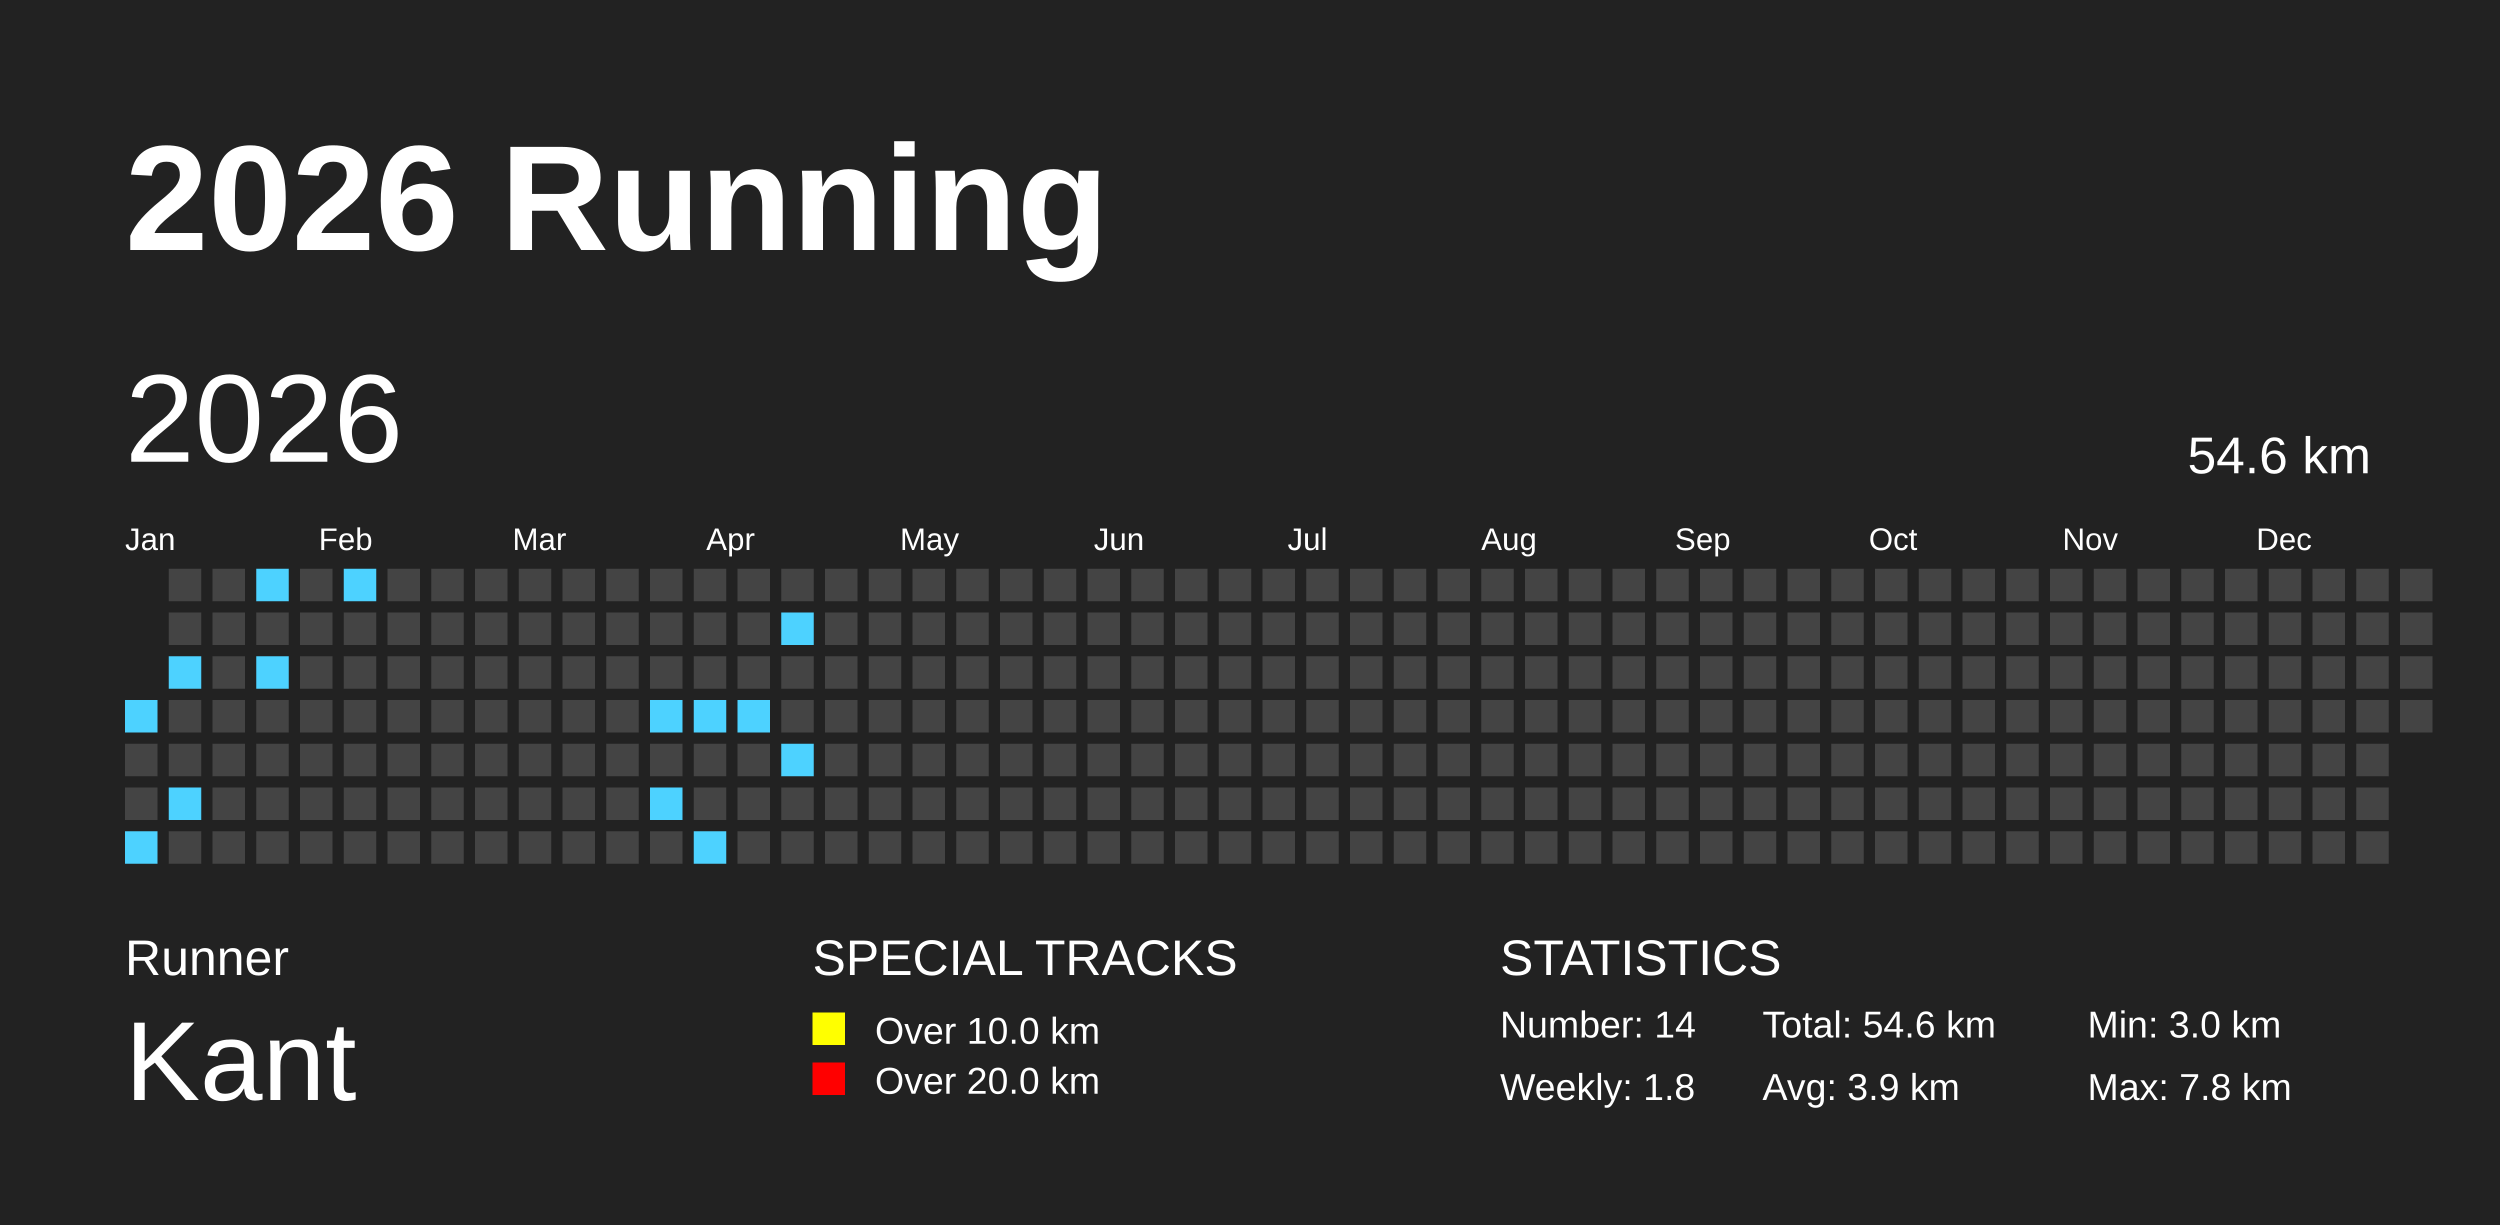
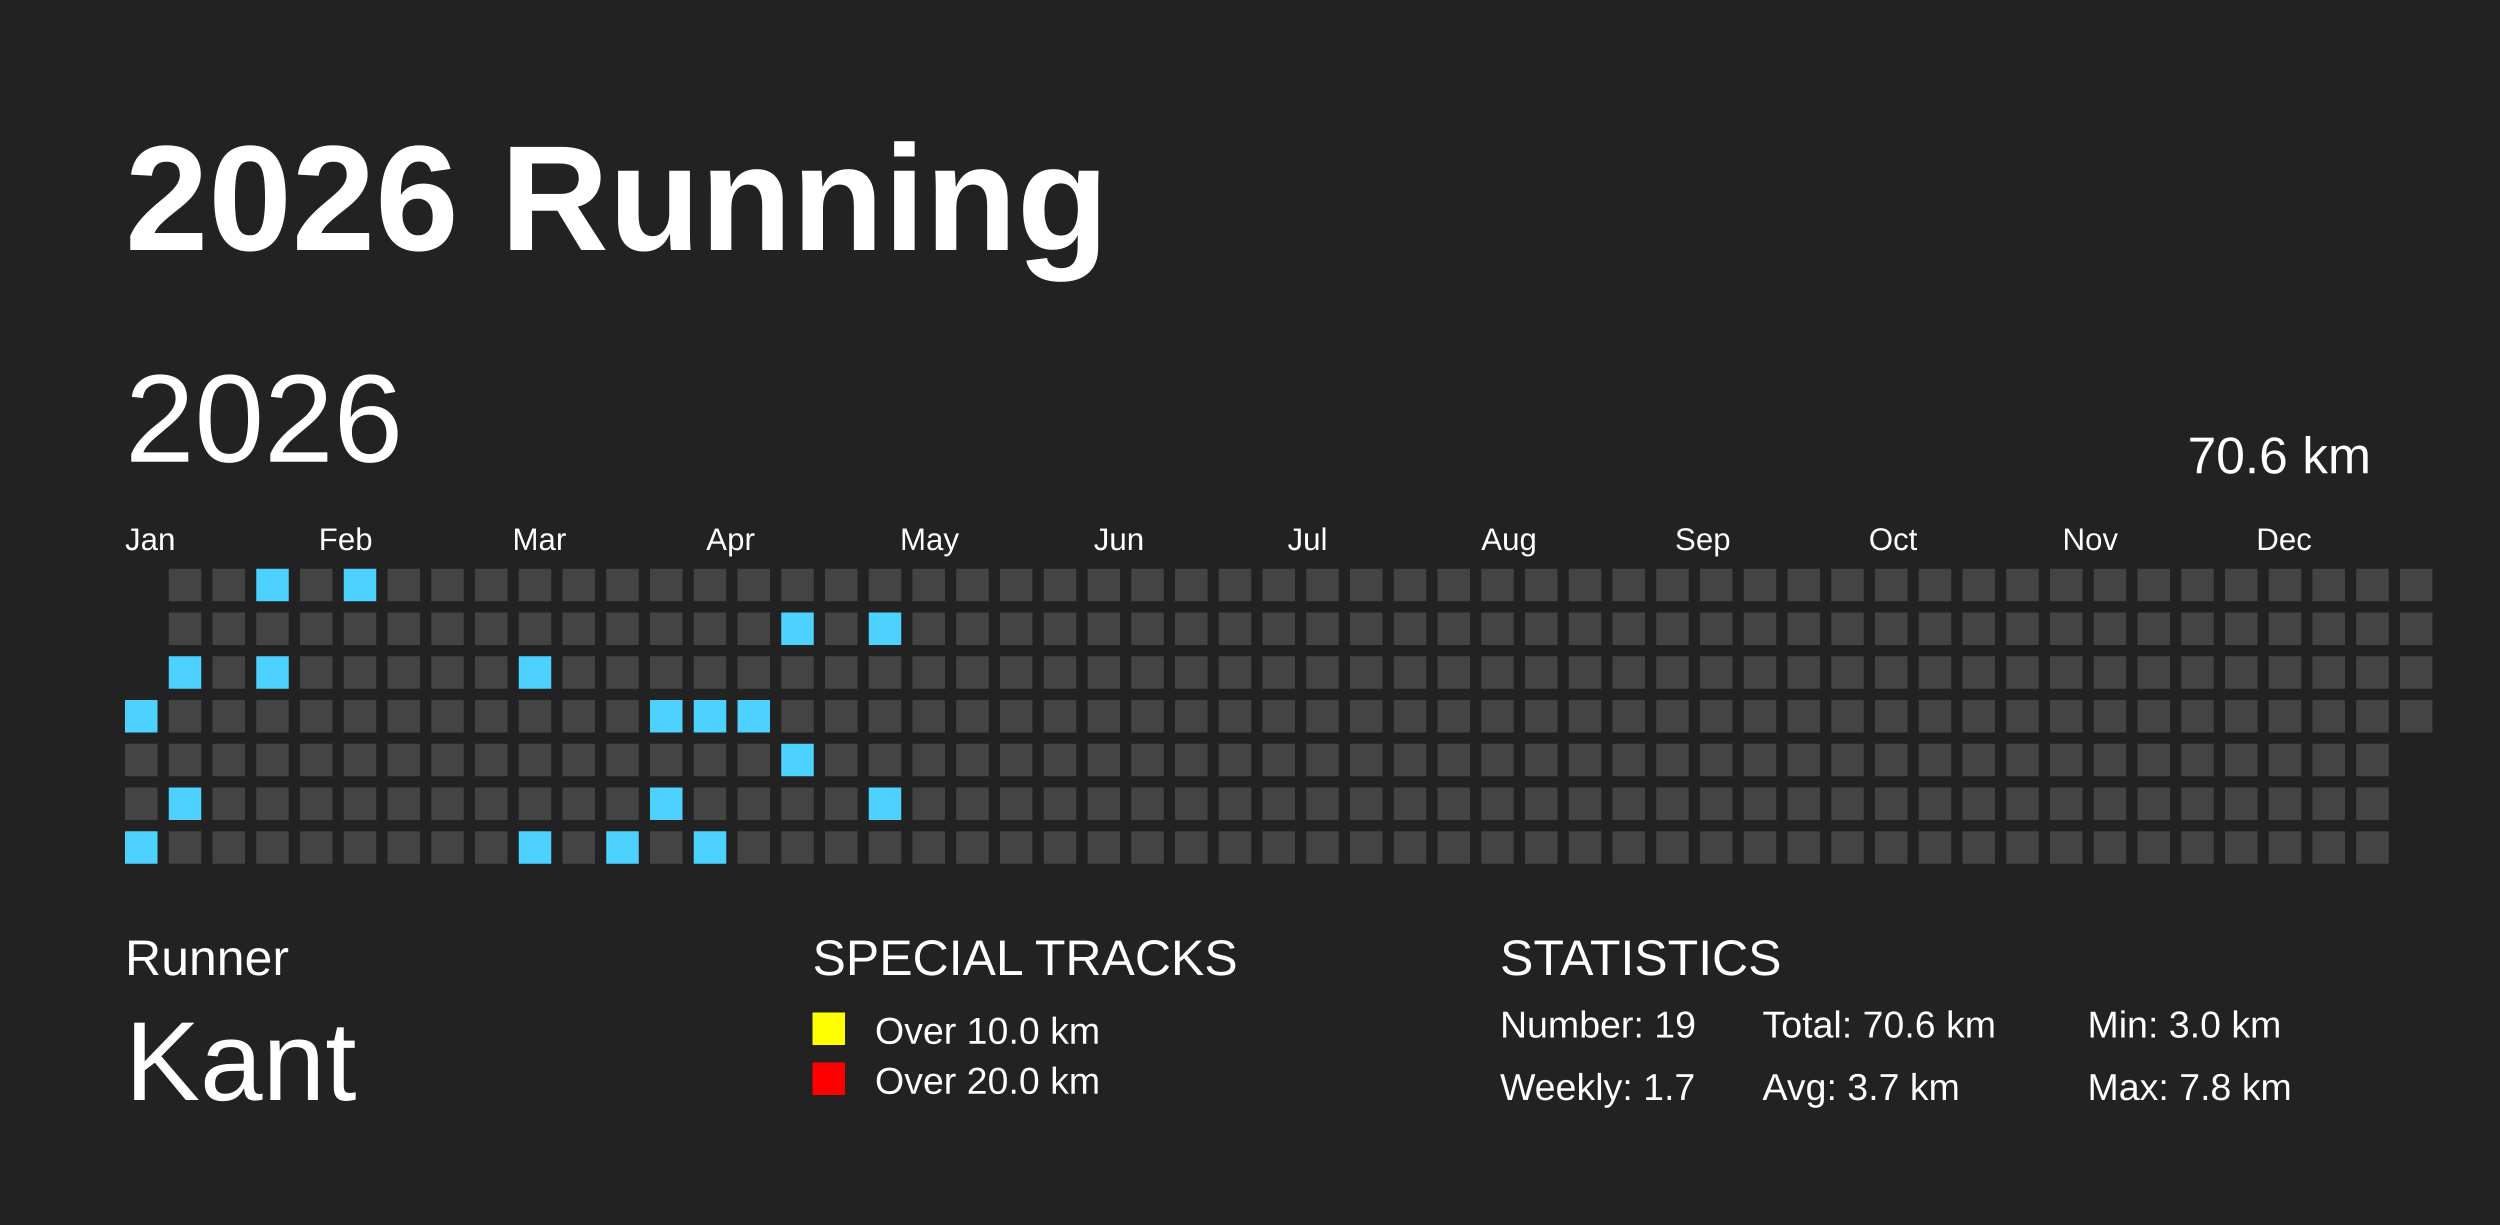
<svg xmlns="http://www.w3.org/2000/svg" baseProfile="full" height="98mm" version="1.1" viewBox="0,0,200,98" width="200mm">
  <defs />
  <rect fill="#222222" height="98" width="200" x="0" y="0" />
  <text fill="#FFFFFF" style="font-size:12px; font-family:Arial; font-weight:bold;" x="10" y="20">2026 Running</text>
  <text fill="#FFFFFF" style="font-size:4px; font-family:Arial" x="10" y="78">Runner</text>
  <text fill="#FFFFFF" style="font-size:9px; font-family:Arial" x="10" y="88">Kant</text>
  <text fill="#FFFFFF" style="font-size:4px; font-family:Arial" x="65" y="78">SPECIAL TRACKS</text>
  <rect fill="yellow" height="2.6" width="2.6" x="65" y="81" />
  <text fill="#FFFFFF" style="font-size:3px; font-family:Arial" x="70" y="83.5">Over 10.0 km</text>
  <rect fill="red" height="2.6" width="2.6" x="65" y="85" />
  <text fill="#FFFFFF" style="font-size:3px; font-family:Arial" x="70" y="87.5">Over 20.0 km</text>
  <text fill="#FFFFFF" style="font-size:4px; font-family:Arial" x="120" y="78">STATISTICS</text>
-   <text fill="#FFFFFF" style="font-size:3px; font-family:Arial" x="120" y="83">Number: 14</text>
-   <text fill="#FFFFFF" style="font-size:3px; font-family:Arial" x="120" y="88">Weekly: 1.8</text>
-   <text fill="#FFFFFF" style="font-size:3px; font-family:Arial" x="141" y="83">Total: 54.6 km</text>
-   <text fill="#FFFFFF" style="font-size:3px; font-family:Arial" x="141" y="88">Avg: 3.9 km</text>
+   <text fill="#FFFFFF" style="font-size:3px; font-family:Arial" x="120" y="83">Number: 19</text>
+   <text fill="#FFFFFF" style="font-size:3px; font-family:Arial" x="120" y="88">Weekly: 1.7</text>
+   <text fill="#FFFFFF" style="font-size:3px; font-family:Arial" x="141" y="83">Total: 70.6 km</text>
+   <text fill="#FFFFFF" style="font-size:3px; font-family:Arial" x="141" y="88">Avg: 3.7 km</text>
  <text fill="#FFFFFF" style="font-size:3px; font-family:Arial" x="167" y="83">Min: 3.0 km</text>
  <text fill="#FFFFFF" style="font-size:3px; font-family:Arial" x="167" y="88">Max: 7.8 km</text>
  <text dominant-baseline="hanging" fill="#FFFFFF" style="font-size:10.0px; font-family:Arial;" x="10" y="30">2026</text>
-   <text dominant-baseline="hanging" fill="#FFFFFF" style="font-size:4.125px; font-family:Arial;" x="175" y="35">54.6 km</text>
+   <text dominant-baseline="hanging" fill="#FFFFFF" style="font-size:4.125px; font-family:Arial;" x="175" y="35">70.6 km</text>
  <text fill="#FFFFFF" style="font-size:2.5px; font-family:Arial" x="10.0" y="44">Jan</text>
  <text fill="#FFFFFF" style="font-size:2.5px; font-family:Arial" x="25.5" y="44">Feb</text>
  <text fill="#FFFFFF" style="font-size:2.5px; font-family:Arial" x="41.0" y="44">Mar</text>
  <text fill="#FFFFFF" style="font-size:2.5px; font-family:Arial" x="56.5" y="44">Apr</text>
  <text fill="#FFFFFF" style="font-size:2.5px; font-family:Arial" x="72.0" y="44">May</text>
  <text fill="#FFFFFF" style="font-size:2.5px; font-family:Arial" x="87.5" y="44">Jun</text>
  <text fill="#FFFFFF" style="font-size:2.5px; font-family:Arial" x="103.0" y="44">Jul</text>
  <text fill="#FFFFFF" style="font-size:2.5px; font-family:Arial" x="118.5" y="44">Aug</text>
  <text fill="#FFFFFF" style="font-size:2.5px; font-family:Arial" x="134.0" y="44">Sep</text>
  <text fill="#FFFFFF" style="font-size:2.5px; font-family:Arial" x="149.5" y="44">Oct</text>
  <text fill="#FFFFFF" style="font-size:2.5px; font-family:Arial" x="165.0" y="44">Nov</text>
  <text fill="#FFFFFF" style="font-size:2.5px; font-family:Arial" x="180.5" y="44">Dec</text>
  <rect fill="#4DD2FF" height="2.6" width="2.6" x="10.0" y="56.0" />
  <rect fill="#444444" height="2.6" width="2.6" x="10.0" y="59.5" />
  <rect fill="#444444" height="2.6" width="2.6" x="10.0" y="63.0" />
  <rect fill="#4DD2FF" height="2.6" width="2.6" x="10.0" y="66.5" />
  <rect fill="#444444" height="2.6" width="2.6" x="13.5" y="45.5" />
  <rect fill="#444444" height="2.6" width="2.6" x="13.5" y="49.0" />
  <rect fill="#4DD2FF" height="2.6" width="2.6" x="13.5" y="52.5" />
  <rect fill="#444444" height="2.6" width="2.6" x="13.5" y="56.0" />
  <rect fill="#444444" height="2.6" width="2.6" x="13.5" y="59.5" />
  <rect fill="#4DD2FF" height="2.6" width="2.6" x="13.5" y="63.0" />
  <rect fill="#444444" height="2.6" width="2.6" x="13.5" y="66.5" />
  <rect fill="#444444" height="2.6" width="2.6" x="17.0" y="45.5" />
  <rect fill="#444444" height="2.6" width="2.6" x="17.0" y="49.0" />
  <rect fill="#444444" height="2.6" width="2.6" x="17.0" y="52.5" />
  <rect fill="#444444" height="2.6" width="2.6" x="17.0" y="56.0" />
  <rect fill="#444444" height="2.6" width="2.6" x="17.0" y="59.5" />
  <rect fill="#444444" height="2.6" width="2.6" x="17.0" y="63.0" />
  <rect fill="#444444" height="2.6" width="2.6" x="17.0" y="66.5" />
  <rect fill="#4DD2FF" height="2.6" width="2.6" x="20.5" y="45.5" />
  <rect fill="#444444" height="2.6" width="2.6" x="20.5" y="49.0" />
  <rect fill="#4DD2FF" height="2.6" width="2.6" x="20.5" y="52.5" />
  <rect fill="#444444" height="2.6" width="2.6" x="20.5" y="56.0" />
  <rect fill="#444444" height="2.6" width="2.6" x="20.5" y="59.5" />
  <rect fill="#444444" height="2.6" width="2.6" x="20.5" y="63.0" />
  <rect fill="#444444" height="2.6" width="2.6" x="20.5" y="66.5" />
  <rect fill="#444444" height="2.6" width="2.6" x="24.0" y="45.5" />
  <rect fill="#444444" height="2.6" width="2.6" x="24.0" y="49.0" />
  <rect fill="#444444" height="2.6" width="2.6" x="24.0" y="52.5" />
  <rect fill="#444444" height="2.6" width="2.6" x="24.0" y="56.0" />
  <rect fill="#444444" height="2.6" width="2.6" x="24.0" y="59.5" />
  <rect fill="#444444" height="2.6" width="2.6" x="24.0" y="63.0" />
  <rect fill="#444444" height="2.6" width="2.6" x="24.0" y="66.5" />
  <rect fill="#4DD2FF" height="2.6" width="2.6" x="27.5" y="45.5" />
  <rect fill="#444444" height="2.6" width="2.6" x="27.5" y="49.0" />
  <rect fill="#444444" height="2.6" width="2.6" x="27.5" y="52.5" />
  <rect fill="#444444" height="2.6" width="2.6" x="27.5" y="56.0" />
  <rect fill="#444444" height="2.6" width="2.6" x="27.5" y="59.5" />
  <rect fill="#444444" height="2.6" width="2.6" x="27.5" y="63.0" />
  <rect fill="#444444" height="2.6" width="2.6" x="27.5" y="66.5" />
  <rect fill="#444444" height="2.6" width="2.6" x="31.0" y="45.5" />
  <rect fill="#444444" height="2.6" width="2.6" x="31.0" y="49.0" />
  <rect fill="#444444" height="2.6" width="2.6" x="31.0" y="52.5" />
  <rect fill="#444444" height="2.6" width="2.6" x="31.0" y="56.0" />
  <rect fill="#444444" height="2.6" width="2.6" x="31.0" y="59.5" />
  <rect fill="#444444" height="2.6" width="2.6" x="31.0" y="63.0" />
  <rect fill="#444444" height="2.6" width="2.6" x="31.0" y="66.5" />
  <rect fill="#444444" height="2.6" width="2.6" x="34.5" y="45.5" />
  <rect fill="#444444" height="2.6" width="2.6" x="34.5" y="49.0" />
  <rect fill="#444444" height="2.6" width="2.6" x="34.5" y="52.5" />
  <rect fill="#444444" height="2.6" width="2.6" x="34.5" y="56.0" />
  <rect fill="#444444" height="2.6" width="2.6" x="34.5" y="59.5" />
  <rect fill="#444444" height="2.6" width="2.6" x="34.5" y="63.0" />
  <rect fill="#444444" height="2.6" width="2.6" x="34.5" y="66.5" />
  <rect fill="#444444" height="2.6" width="2.6" x="38.0" y="45.5" />
  <rect fill="#444444" height="2.6" width="2.6" x="38.0" y="49.0" />
  <rect fill="#444444" height="2.6" width="2.6" x="38.0" y="52.5" />
  <rect fill="#444444" height="2.6" width="2.6" x="38.0" y="56.0" />
  <rect fill="#444444" height="2.6" width="2.6" x="38.0" y="59.5" />
  <rect fill="#444444" height="2.6" width="2.6" x="38.0" y="63.0" />
  <rect fill="#444444" height="2.6" width="2.6" x="38.0" y="66.5" />
  <rect fill="#444444" height="2.6" width="2.6" x="41.5" y="45.5" />
  <rect fill="#444444" height="2.6" width="2.6" x="41.5" y="49.0" />
-   <rect fill="#444444" height="2.6" width="2.6" x="41.5" y="52.5" />
+   <rect fill="#4DD2FF" height="2.6" width="2.6" x="41.5" y="52.5" />
  <rect fill="#444444" height="2.6" width="2.6" x="41.5" y="56.0" />
  <rect fill="#444444" height="2.6" width="2.6" x="41.5" y="59.5" />
  <rect fill="#444444" height="2.6" width="2.6" x="41.5" y="63.0" />
-   <rect fill="#444444" height="2.6" width="2.6" x="41.5" y="66.5" />
+   <rect fill="#4DD2FF" height="2.6" width="2.6" x="41.5" y="66.5" />
  <rect fill="#444444" height="2.6" width="2.6" x="45.0" y="45.5" />
  <rect fill="#444444" height="2.6" width="2.6" x="45.0" y="49.0" />
  <rect fill="#444444" height="2.6" width="2.6" x="45.0" y="52.5" />
  <rect fill="#444444" height="2.6" width="2.6" x="45.0" y="56.0" />
  <rect fill="#444444" height="2.6" width="2.6" x="45.0" y="59.5" />
  <rect fill="#444444" height="2.6" width="2.6" x="45.0" y="63.0" />
  <rect fill="#444444" height="2.6" width="2.6" x="45.0" y="66.5" />
  <rect fill="#444444" height="2.6" width="2.6" x="48.5" y="45.5" />
  <rect fill="#444444" height="2.6" width="2.6" x="48.5" y="49.0" />
  <rect fill="#444444" height="2.6" width="2.6" x="48.5" y="52.5" />
  <rect fill="#444444" height="2.6" width="2.6" x="48.5" y="56.0" />
  <rect fill="#444444" height="2.6" width="2.6" x="48.5" y="59.5" />
  <rect fill="#444444" height="2.6" width="2.6" x="48.5" y="63.0" />
-   <rect fill="#444444" height="2.6" width="2.6" x="48.5" y="66.5" />
+   <rect fill="#4DD2FF" height="2.6" width="2.6" x="48.5" y="66.5" />
  <rect fill="#444444" height="2.6" width="2.6" x="52.0" y="45.5" />
  <rect fill="#444444" height="2.6" width="2.6" x="52.0" y="49.0" />
  <rect fill="#444444" height="2.6" width="2.6" x="52.0" y="52.5" />
  <rect fill="#4DD2FF" height="2.6" width="2.6" x="52.0" y="56.0" />
  <rect fill="#444444" height="2.6" width="2.6" x="52.0" y="59.5" />
  <rect fill="#4DD2FF" height="2.6" width="2.6" x="52.0" y="63.0" />
  <rect fill="#444444" height="2.6" width="2.6" x="52.0" y="66.5" />
  <rect fill="#444444" height="2.6" width="2.6" x="55.5" y="45.5" />
  <rect fill="#444444" height="2.6" width="2.6" x="55.5" y="49.0" />
  <rect fill="#444444" height="2.6" width="2.6" x="55.5" y="52.5" />
  <rect fill="#4DD2FF" height="2.6" width="2.6" x="55.5" y="56.0" />
  <rect fill="#444444" height="2.6" width="2.6" x="55.5" y="59.5" />
  <rect fill="#444444" height="2.6" width="2.6" x="55.5" y="63.0" />
  <rect fill="#4DD2FF" height="2.6" width="2.6" x="55.5" y="66.5" />
  <rect fill="#444444" height="2.6" width="2.6" x="59.0" y="45.5" />
  <rect fill="#444444" height="2.6" width="2.6" x="59.0" y="49.0" />
  <rect fill="#444444" height="2.6" width="2.6" x="59.0" y="52.5" />
  <rect fill="#4DD2FF" height="2.6" width="2.6" x="59.0" y="56.0" />
  <rect fill="#444444" height="2.6" width="2.6" x="59.0" y="59.5" />
  <rect fill="#444444" height="2.6" width="2.6" x="59.0" y="63.0" />
  <rect fill="#444444" height="2.6" width="2.6" x="59.0" y="66.5" />
  <rect fill="#444444" height="2.6" width="2.6" x="62.5" y="45.5" />
  <rect fill="#4DD2FF" height="2.6" width="2.6" x="62.5" y="49.0" />
  <rect fill="#444444" height="2.6" width="2.6" x="62.5" y="52.5" />
  <rect fill="#444444" height="2.6" width="2.6" x="62.5" y="56.0" />
  <rect fill="#4DD2FF" height="2.6" width="2.6" x="62.5" y="59.5" />
  <rect fill="#444444" height="2.6" width="2.6" x="62.5" y="63.0" />
  <rect fill="#444444" height="2.6" width="2.6" x="62.5" y="66.5" />
  <rect fill="#444444" height="2.6" width="2.6" x="66.0" y="45.5" />
  <rect fill="#444444" height="2.6" width="2.6" x="66.0" y="49.0" />
  <rect fill="#444444" height="2.6" width="2.6" x="66.0" y="52.5" />
  <rect fill="#444444" height="2.6" width="2.6" x="66.0" y="56.0" />
  <rect fill="#444444" height="2.6" width="2.6" x="66.0" y="59.5" />
  <rect fill="#444444" height="2.6" width="2.6" x="66.0" y="63.0" />
  <rect fill="#444444" height="2.6" width="2.6" x="66.0" y="66.5" />
  <rect fill="#444444" height="2.6" width="2.6" x="69.5" y="45.5" />
-   <rect fill="#444444" height="2.6" width="2.6" x="69.5" y="49.0" />
+   <rect fill="#4DD2FF" height="2.6" width="2.6" x="69.5" y="49.0" />
  <rect fill="#444444" height="2.6" width="2.6" x="69.5" y="52.5" />
  <rect fill="#444444" height="2.6" width="2.6" x="69.5" y="56.0" />
  <rect fill="#444444" height="2.6" width="2.6" x="69.5" y="59.5" />
-   <rect fill="#444444" height="2.6" width="2.6" x="69.5" y="63.0" />
+   <rect fill="#4DD2FF" height="2.6" width="2.6" x="69.5" y="63.0" />
  <rect fill="#444444" height="2.6" width="2.6" x="69.5" y="66.5" />
  <rect fill="#444444" height="2.6" width="2.6" x="73.0" y="45.5" />
  <rect fill="#444444" height="2.6" width="2.6" x="73.0" y="49.0" />
  <rect fill="#444444" height="2.6" width="2.6" x="73.0" y="52.5" />
  <rect fill="#444444" height="2.6" width="2.6" x="73.0" y="56.0" />
  <rect fill="#444444" height="2.6" width="2.6" x="73.0" y="59.5" />
  <rect fill="#444444" height="2.6" width="2.6" x="73.0" y="63.0" />
  <rect fill="#444444" height="2.6" width="2.6" x="73.0" y="66.5" />
  <rect fill="#444444" height="2.6" width="2.6" x="76.5" y="45.5" />
  <rect fill="#444444" height="2.6" width="2.6" x="76.5" y="49.0" />
  <rect fill="#444444" height="2.6" width="2.6" x="76.5" y="52.5" />
  <rect fill="#444444" height="2.6" width="2.6" x="76.5" y="56.0" />
  <rect fill="#444444" height="2.6" width="2.6" x="76.5" y="59.5" />
  <rect fill="#444444" height="2.6" width="2.6" x="76.5" y="63.0" />
  <rect fill="#444444" height="2.6" width="2.6" x="76.5" y="66.5" />
  <rect fill="#444444" height="2.6" width="2.6" x="80.0" y="45.5" />
  <rect fill="#444444" height="2.6" width="2.6" x="80.0" y="49.0" />
  <rect fill="#444444" height="2.6" width="2.6" x="80.0" y="52.5" />
  <rect fill="#444444" height="2.6" width="2.6" x="80.0" y="56.0" />
  <rect fill="#444444" height="2.6" width="2.6" x="80.0" y="59.5" />
  <rect fill="#444444" height="2.6" width="2.6" x="80.0" y="63.0" />
  <rect fill="#444444" height="2.6" width="2.6" x="80.0" y="66.5" />
  <rect fill="#444444" height="2.6" width="2.6" x="83.5" y="45.5" />
  <rect fill="#444444" height="2.6" width="2.6" x="83.5" y="49.0" />
  <rect fill="#444444" height="2.6" width="2.6" x="83.5" y="52.5" />
  <rect fill="#444444" height="2.6" width="2.6" x="83.5" y="56.0" />
  <rect fill="#444444" height="2.6" width="2.6" x="83.5" y="59.5" />
  <rect fill="#444444" height="2.6" width="2.6" x="83.5" y="63.0" />
  <rect fill="#444444" height="2.6" width="2.6" x="83.5" y="66.5" />
  <rect fill="#444444" height="2.6" width="2.6" x="87.0" y="45.5" />
  <rect fill="#444444" height="2.6" width="2.6" x="87.0" y="49.0" />
  <rect fill="#444444" height="2.6" width="2.6" x="87.0" y="52.5" />
  <rect fill="#444444" height="2.6" width="2.6" x="87.0" y="56.0" />
  <rect fill="#444444" height="2.6" width="2.6" x="87.0" y="59.5" />
  <rect fill="#444444" height="2.6" width="2.6" x="87.0" y="63.0" />
  <rect fill="#444444" height="2.6" width="2.6" x="87.0" y="66.5" />
  <rect fill="#444444" height="2.6" width="2.6" x="90.5" y="45.5" />
  <rect fill="#444444" height="2.6" width="2.6" x="90.5" y="49.0" />
  <rect fill="#444444" height="2.6" width="2.6" x="90.5" y="52.5" />
  <rect fill="#444444" height="2.6" width="2.6" x="90.5" y="56.0" />
  <rect fill="#444444" height="2.6" width="2.6" x="90.5" y="59.5" />
  <rect fill="#444444" height="2.6" width="2.6" x="90.5" y="63.0" />
  <rect fill="#444444" height="2.6" width="2.6" x="90.5" y="66.5" />
  <rect fill="#444444" height="2.6" width="2.6" x="94.0" y="45.5" />
  <rect fill="#444444" height="2.6" width="2.6" x="94.0" y="49.0" />
  <rect fill="#444444" height="2.6" width="2.6" x="94.0" y="52.5" />
  <rect fill="#444444" height="2.6" width="2.6" x="94.0" y="56.0" />
  <rect fill="#444444" height="2.6" width="2.6" x="94.0" y="59.5" />
  <rect fill="#444444" height="2.6" width="2.6" x="94.0" y="63.0" />
  <rect fill="#444444" height="2.6" width="2.6" x="94.0" y="66.5" />
  <rect fill="#444444" height="2.6" width="2.6" x="97.5" y="45.5" />
  <rect fill="#444444" height="2.6" width="2.6" x="97.5" y="49.0" />
  <rect fill="#444444" height="2.6" width="2.6" x="97.5" y="52.5" />
  <rect fill="#444444" height="2.6" width="2.6" x="97.5" y="56.0" />
  <rect fill="#444444" height="2.6" width="2.6" x="97.5" y="59.5" />
  <rect fill="#444444" height="2.6" width="2.6" x="97.5" y="63.0" />
  <rect fill="#444444" height="2.6" width="2.6" x="97.5" y="66.5" />
  <rect fill="#444444" height="2.6" width="2.6" x="101.0" y="45.5" />
  <rect fill="#444444" height="2.6" width="2.6" x="101.0" y="49.0" />
  <rect fill="#444444" height="2.6" width="2.6" x="101.0" y="52.5" />
  <rect fill="#444444" height="2.6" width="2.6" x="101.0" y="56.0" />
  <rect fill="#444444" height="2.6" width="2.6" x="101.0" y="59.5" />
  <rect fill="#444444" height="2.6" width="2.6" x="101.0" y="63.0" />
  <rect fill="#444444" height="2.6" width="2.6" x="101.0" y="66.5" />
  <rect fill="#444444" height="2.6" width="2.6" x="104.5" y="45.5" />
  <rect fill="#444444" height="2.6" width="2.6" x="104.5" y="49.0" />
  <rect fill="#444444" height="2.6" width="2.6" x="104.5" y="52.5" />
  <rect fill="#444444" height="2.6" width="2.6" x="104.5" y="56.0" />
  <rect fill="#444444" height="2.6" width="2.6" x="104.5" y="59.5" />
  <rect fill="#444444" height="2.6" width="2.6" x="104.5" y="63.0" />
  <rect fill="#444444" height="2.6" width="2.6" x="104.5" y="66.5" />
  <rect fill="#444444" height="2.6" width="2.6" x="108.0" y="45.5" />
  <rect fill="#444444" height="2.6" width="2.6" x="108.0" y="49.0" />
  <rect fill="#444444" height="2.6" width="2.6" x="108.0" y="52.5" />
  <rect fill="#444444" height="2.6" width="2.6" x="108.0" y="56.0" />
  <rect fill="#444444" height="2.6" width="2.6" x="108.0" y="59.5" />
  <rect fill="#444444" height="2.6" width="2.6" x="108.0" y="63.0" />
  <rect fill="#444444" height="2.6" width="2.6" x="108.0" y="66.5" />
  <rect fill="#444444" height="2.6" width="2.6" x="111.5" y="45.5" />
  <rect fill="#444444" height="2.6" width="2.6" x="111.5" y="49.0" />
  <rect fill="#444444" height="2.6" width="2.6" x="111.5" y="52.5" />
  <rect fill="#444444" height="2.6" width="2.6" x="111.5" y="56.0" />
  <rect fill="#444444" height="2.6" width="2.6" x="111.5" y="59.5" />
  <rect fill="#444444" height="2.6" width="2.6" x="111.5" y="63.0" />
  <rect fill="#444444" height="2.6" width="2.6" x="111.5" y="66.5" />
  <rect fill="#444444" height="2.6" width="2.6" x="115.0" y="45.5" />
  <rect fill="#444444" height="2.6" width="2.6" x="115.0" y="49.0" />
  <rect fill="#444444" height="2.6" width="2.6" x="115.0" y="52.5" />
  <rect fill="#444444" height="2.6" width="2.6" x="115.0" y="56.0" />
  <rect fill="#444444" height="2.6" width="2.6" x="115.0" y="59.5" />
  <rect fill="#444444" height="2.6" width="2.6" x="115.0" y="63.0" />
  <rect fill="#444444" height="2.6" width="2.6" x="115.0" y="66.5" />
  <rect fill="#444444" height="2.6" width="2.6" x="118.5" y="45.5" />
  <rect fill="#444444" height="2.6" width="2.6" x="118.5" y="49.0" />
  <rect fill="#444444" height="2.6" width="2.6" x="118.5" y="52.5" />
  <rect fill="#444444" height="2.6" width="2.6" x="118.5" y="56.0" />
  <rect fill="#444444" height="2.6" width="2.6" x="118.5" y="59.5" />
  <rect fill="#444444" height="2.6" width="2.6" x="118.5" y="63.0" />
  <rect fill="#444444" height="2.6" width="2.6" x="118.5" y="66.5" />
  <rect fill="#444444" height="2.6" width="2.6" x="122.0" y="45.5" />
  <rect fill="#444444" height="2.6" width="2.6" x="122.0" y="49.0" />
  <rect fill="#444444" height="2.6" width="2.6" x="122.0" y="52.5" />
  <rect fill="#444444" height="2.6" width="2.6" x="122.0" y="56.0" />
  <rect fill="#444444" height="2.6" width="2.6" x="122.0" y="59.5" />
  <rect fill="#444444" height="2.6" width="2.6" x="122.0" y="63.0" />
  <rect fill="#444444" height="2.6" width="2.6" x="122.0" y="66.5" />
  <rect fill="#444444" height="2.6" width="2.6" x="125.5" y="45.5" />
  <rect fill="#444444" height="2.6" width="2.6" x="125.5" y="49.0" />
  <rect fill="#444444" height="2.6" width="2.6" x="125.5" y="52.5" />
  <rect fill="#444444" height="2.6" width="2.6" x="125.5" y="56.0" />
  <rect fill="#444444" height="2.6" width="2.6" x="125.5" y="59.5" />
  <rect fill="#444444" height="2.6" width="2.6" x="125.5" y="63.0" />
  <rect fill="#444444" height="2.6" width="2.6" x="125.5" y="66.5" />
  <rect fill="#444444" height="2.6" width="2.6" x="129.0" y="45.5" />
  <rect fill="#444444" height="2.6" width="2.6" x="129.0" y="49.0" />
  <rect fill="#444444" height="2.6" width="2.6" x="129.0" y="52.5" />
  <rect fill="#444444" height="2.6" width="2.6" x="129.0" y="56.0" />
  <rect fill="#444444" height="2.6" width="2.6" x="129.0" y="59.5" />
  <rect fill="#444444" height="2.6" width="2.6" x="129.0" y="63.0" />
  <rect fill="#444444" height="2.6" width="2.6" x="129.0" y="66.5" />
  <rect fill="#444444" height="2.6" width="2.6" x="132.5" y="45.5" />
  <rect fill="#444444" height="2.6" width="2.6" x="132.5" y="49.0" />
  <rect fill="#444444" height="2.6" width="2.6" x="132.5" y="52.5" />
  <rect fill="#444444" height="2.6" width="2.6" x="132.5" y="56.0" />
  <rect fill="#444444" height="2.6" width="2.6" x="132.5" y="59.5" />
  <rect fill="#444444" height="2.6" width="2.6" x="132.5" y="63.0" />
  <rect fill="#444444" height="2.6" width="2.6" x="132.5" y="66.5" />
  <rect fill="#444444" height="2.6" width="2.6" x="136.0" y="45.5" />
  <rect fill="#444444" height="2.6" width="2.6" x="136.0" y="49.0" />
  <rect fill="#444444" height="2.6" width="2.6" x="136.0" y="52.5" />
  <rect fill="#444444" height="2.6" width="2.6" x="136.0" y="56.0" />
  <rect fill="#444444" height="2.6" width="2.6" x="136.0" y="59.5" />
  <rect fill="#444444" height="2.6" width="2.6" x="136.0" y="63.0" />
  <rect fill="#444444" height="2.6" width="2.6" x="136.0" y="66.5" />
  <rect fill="#444444" height="2.6" width="2.6" x="139.5" y="45.5" />
  <rect fill="#444444" height="2.6" width="2.6" x="139.5" y="49.0" />
  <rect fill="#444444" height="2.6" width="2.6" x="139.5" y="52.5" />
  <rect fill="#444444" height="2.6" width="2.6" x="139.5" y="56.0" />
  <rect fill="#444444" height="2.6" width="2.6" x="139.5" y="59.5" />
  <rect fill="#444444" height="2.6" width="2.6" x="139.5" y="63.0" />
  <rect fill="#444444" height="2.6" width="2.6" x="139.5" y="66.5" />
  <rect fill="#444444" height="2.6" width="2.6" x="143.0" y="45.5" />
  <rect fill="#444444" height="2.6" width="2.6" x="143.0" y="49.0" />
  <rect fill="#444444" height="2.6" width="2.6" x="143.0" y="52.5" />
  <rect fill="#444444" height="2.6" width="2.6" x="143.0" y="56.0" />
  <rect fill="#444444" height="2.6" width="2.6" x="143.0" y="59.5" />
  <rect fill="#444444" height="2.6" width="2.6" x="143.0" y="63.0" />
  <rect fill="#444444" height="2.6" width="2.6" x="143.0" y="66.5" />
  <rect fill="#444444" height="2.6" width="2.6" x="146.5" y="45.5" />
  <rect fill="#444444" height="2.6" width="2.6" x="146.5" y="49.0" />
  <rect fill="#444444" height="2.6" width="2.6" x="146.5" y="52.5" />
  <rect fill="#444444" height="2.6" width="2.6" x="146.5" y="56.0" />
  <rect fill="#444444" height="2.6" width="2.6" x="146.5" y="59.5" />
  <rect fill="#444444" height="2.6" width="2.6" x="146.5" y="63.0" />
  <rect fill="#444444" height="2.6" width="2.6" x="146.5" y="66.5" />
  <rect fill="#444444" height="2.6" width="2.6" x="150.0" y="45.5" />
  <rect fill="#444444" height="2.6" width="2.6" x="150.0" y="49.0" />
  <rect fill="#444444" height="2.6" width="2.6" x="150.0" y="52.5" />
  <rect fill="#444444" height="2.6" width="2.6" x="150.0" y="56.0" />
  <rect fill="#444444" height="2.6" width="2.6" x="150.0" y="59.5" />
  <rect fill="#444444" height="2.6" width="2.6" x="150.0" y="63.0" />
  <rect fill="#444444" height="2.6" width="2.6" x="150.0" y="66.5" />
  <rect fill="#444444" height="2.6" width="2.6" x="153.5" y="45.5" />
  <rect fill="#444444" height="2.6" width="2.6" x="153.5" y="49.0" />
  <rect fill="#444444" height="2.6" width="2.6" x="153.5" y="52.5" />
  <rect fill="#444444" height="2.6" width="2.6" x="153.5" y="56.0" />
  <rect fill="#444444" height="2.6" width="2.6" x="153.5" y="59.5" />
  <rect fill="#444444" height="2.6" width="2.6" x="153.5" y="63.0" />
  <rect fill="#444444" height="2.6" width="2.6" x="153.5" y="66.5" />
  <rect fill="#444444" height="2.6" width="2.6" x="157.0" y="45.5" />
  <rect fill="#444444" height="2.6" width="2.6" x="157.0" y="49.0" />
  <rect fill="#444444" height="2.6" width="2.6" x="157.0" y="52.5" />
  <rect fill="#444444" height="2.6" width="2.6" x="157.0" y="56.0" />
  <rect fill="#444444" height="2.6" width="2.6" x="157.0" y="59.5" />
  <rect fill="#444444" height="2.6" width="2.6" x="157.0" y="63.0" />
  <rect fill="#444444" height="2.6" width="2.6" x="157.0" y="66.5" />
  <rect fill="#444444" height="2.6" width="2.6" x="160.5" y="45.5" />
  <rect fill="#444444" height="2.6" width="2.6" x="160.5" y="49.0" />
  <rect fill="#444444" height="2.6" width="2.6" x="160.5" y="52.5" />
  <rect fill="#444444" height="2.6" width="2.6" x="160.5" y="56.0" />
  <rect fill="#444444" height="2.6" width="2.6" x="160.5" y="59.5" />
  <rect fill="#444444" height="2.6" width="2.6" x="160.5" y="63.0" />
  <rect fill="#444444" height="2.6" width="2.6" x="160.5" y="66.5" />
  <rect fill="#444444" height="2.6" width="2.6" x="164.0" y="45.5" />
  <rect fill="#444444" height="2.6" width="2.6" x="164.0" y="49.0" />
  <rect fill="#444444" height="2.6" width="2.6" x="164.0" y="52.5" />
  <rect fill="#444444" height="2.6" width="2.6" x="164.0" y="56.0" />
  <rect fill="#444444" height="2.6" width="2.6" x="164.0" y="59.5" />
  <rect fill="#444444" height="2.6" width="2.6" x="164.0" y="63.0" />
  <rect fill="#444444" height="2.6" width="2.6" x="164.0" y="66.5" />
  <rect fill="#444444" height="2.6" width="2.6" x="167.5" y="45.5" />
  <rect fill="#444444" height="2.6" width="2.6" x="167.5" y="49.0" />
  <rect fill="#444444" height="2.6" width="2.6" x="167.5" y="52.5" />
  <rect fill="#444444" height="2.6" width="2.6" x="167.5" y="56.0" />
  <rect fill="#444444" height="2.6" width="2.6" x="167.5" y="59.5" />
  <rect fill="#444444" height="2.6" width="2.6" x="167.5" y="63.0" />
  <rect fill="#444444" height="2.6" width="2.6" x="167.5" y="66.5" />
  <rect fill="#444444" height="2.6" width="2.6" x="171.0" y="45.5" />
  <rect fill="#444444" height="2.6" width="2.6" x="171.0" y="49.0" />
  <rect fill="#444444" height="2.6" width="2.6" x="171.0" y="52.5" />
  <rect fill="#444444" height="2.6" width="2.6" x="171.0" y="56.0" />
  <rect fill="#444444" height="2.6" width="2.6" x="171.0" y="59.5" />
  <rect fill="#444444" height="2.6" width="2.6" x="171.0" y="63.0" />
  <rect fill="#444444" height="2.6" width="2.6" x="171.0" y="66.5" />
  <rect fill="#444444" height="2.6" width="2.6" x="174.5" y="45.5" />
  <rect fill="#444444" height="2.6" width="2.6" x="174.5" y="49.0" />
  <rect fill="#444444" height="2.6" width="2.6" x="174.5" y="52.5" />
  <rect fill="#444444" height="2.6" width="2.6" x="174.5" y="56.0" />
  <rect fill="#444444" height="2.6" width="2.6" x="174.5" y="59.5" />
  <rect fill="#444444" height="2.6" width="2.6" x="174.5" y="63.0" />
  <rect fill="#444444" height="2.6" width="2.6" x="174.5" y="66.5" />
  <rect fill="#444444" height="2.6" width="2.6" x="178.0" y="45.5" />
  <rect fill="#444444" height="2.6" width="2.6" x="178.0" y="49.0" />
  <rect fill="#444444" height="2.6" width="2.6" x="178.0" y="52.5" />
  <rect fill="#444444" height="2.6" width="2.6" x="178.0" y="56.0" />
  <rect fill="#444444" height="2.6" width="2.6" x="178.0" y="59.5" />
  <rect fill="#444444" height="2.6" width="2.6" x="178.0" y="63.0" />
  <rect fill="#444444" height="2.6" width="2.6" x="178.0" y="66.5" />
  <rect fill="#444444" height="2.6" width="2.6" x="181.5" y="45.5" />
  <rect fill="#444444" height="2.6" width="2.6" x="181.5" y="49.0" />
  <rect fill="#444444" height="2.6" width="2.6" x="181.5" y="52.5" />
  <rect fill="#444444" height="2.6" width="2.6" x="181.5" y="56.0" />
  <rect fill="#444444" height="2.6" width="2.6" x="181.5" y="59.5" />
  <rect fill="#444444" height="2.6" width="2.6" x="181.5" y="63.0" />
  <rect fill="#444444" height="2.6" width="2.6" x="181.5" y="66.5" />
  <rect fill="#444444" height="2.6" width="2.6" x="185.0" y="45.5" />
  <rect fill="#444444" height="2.6" width="2.6" x="185.0" y="49.0" />
  <rect fill="#444444" height="2.6" width="2.6" x="185.0" y="52.5" />
  <rect fill="#444444" height="2.6" width="2.6" x="185.0" y="56.0" />
  <rect fill="#444444" height="2.6" width="2.6" x="185.0" y="59.5" />
  <rect fill="#444444" height="2.6" width="2.6" x="185.0" y="63.0" />
  <rect fill="#444444" height="2.6" width="2.6" x="185.0" y="66.5" />
  <rect fill="#444444" height="2.6" width="2.6" x="188.5" y="45.5" />
  <rect fill="#444444" height="2.6" width="2.6" x="188.5" y="49.0" />
  <rect fill="#444444" height="2.6" width="2.6" x="188.5" y="52.5" />
  <rect fill="#444444" height="2.6" width="2.6" x="188.5" y="56.0" />
  <rect fill="#444444" height="2.6" width="2.6" x="188.5" y="59.5" />
  <rect fill="#444444" height="2.6" width="2.6" x="188.5" y="63.0" />
  <rect fill="#444444" height="2.6" width="2.6" x="188.5" y="66.5" />
  <rect fill="#444444" height="2.6" width="2.6" x="192.0" y="45.5" />
  <rect fill="#444444" height="2.6" width="2.6" x="192.0" y="49.0" />
  <rect fill="#444444" height="2.6" width="2.6" x="192.0" y="52.5" />
  <rect fill="#444444" height="2.6" width="2.6" x="192.0" y="56.0" />
</svg>
